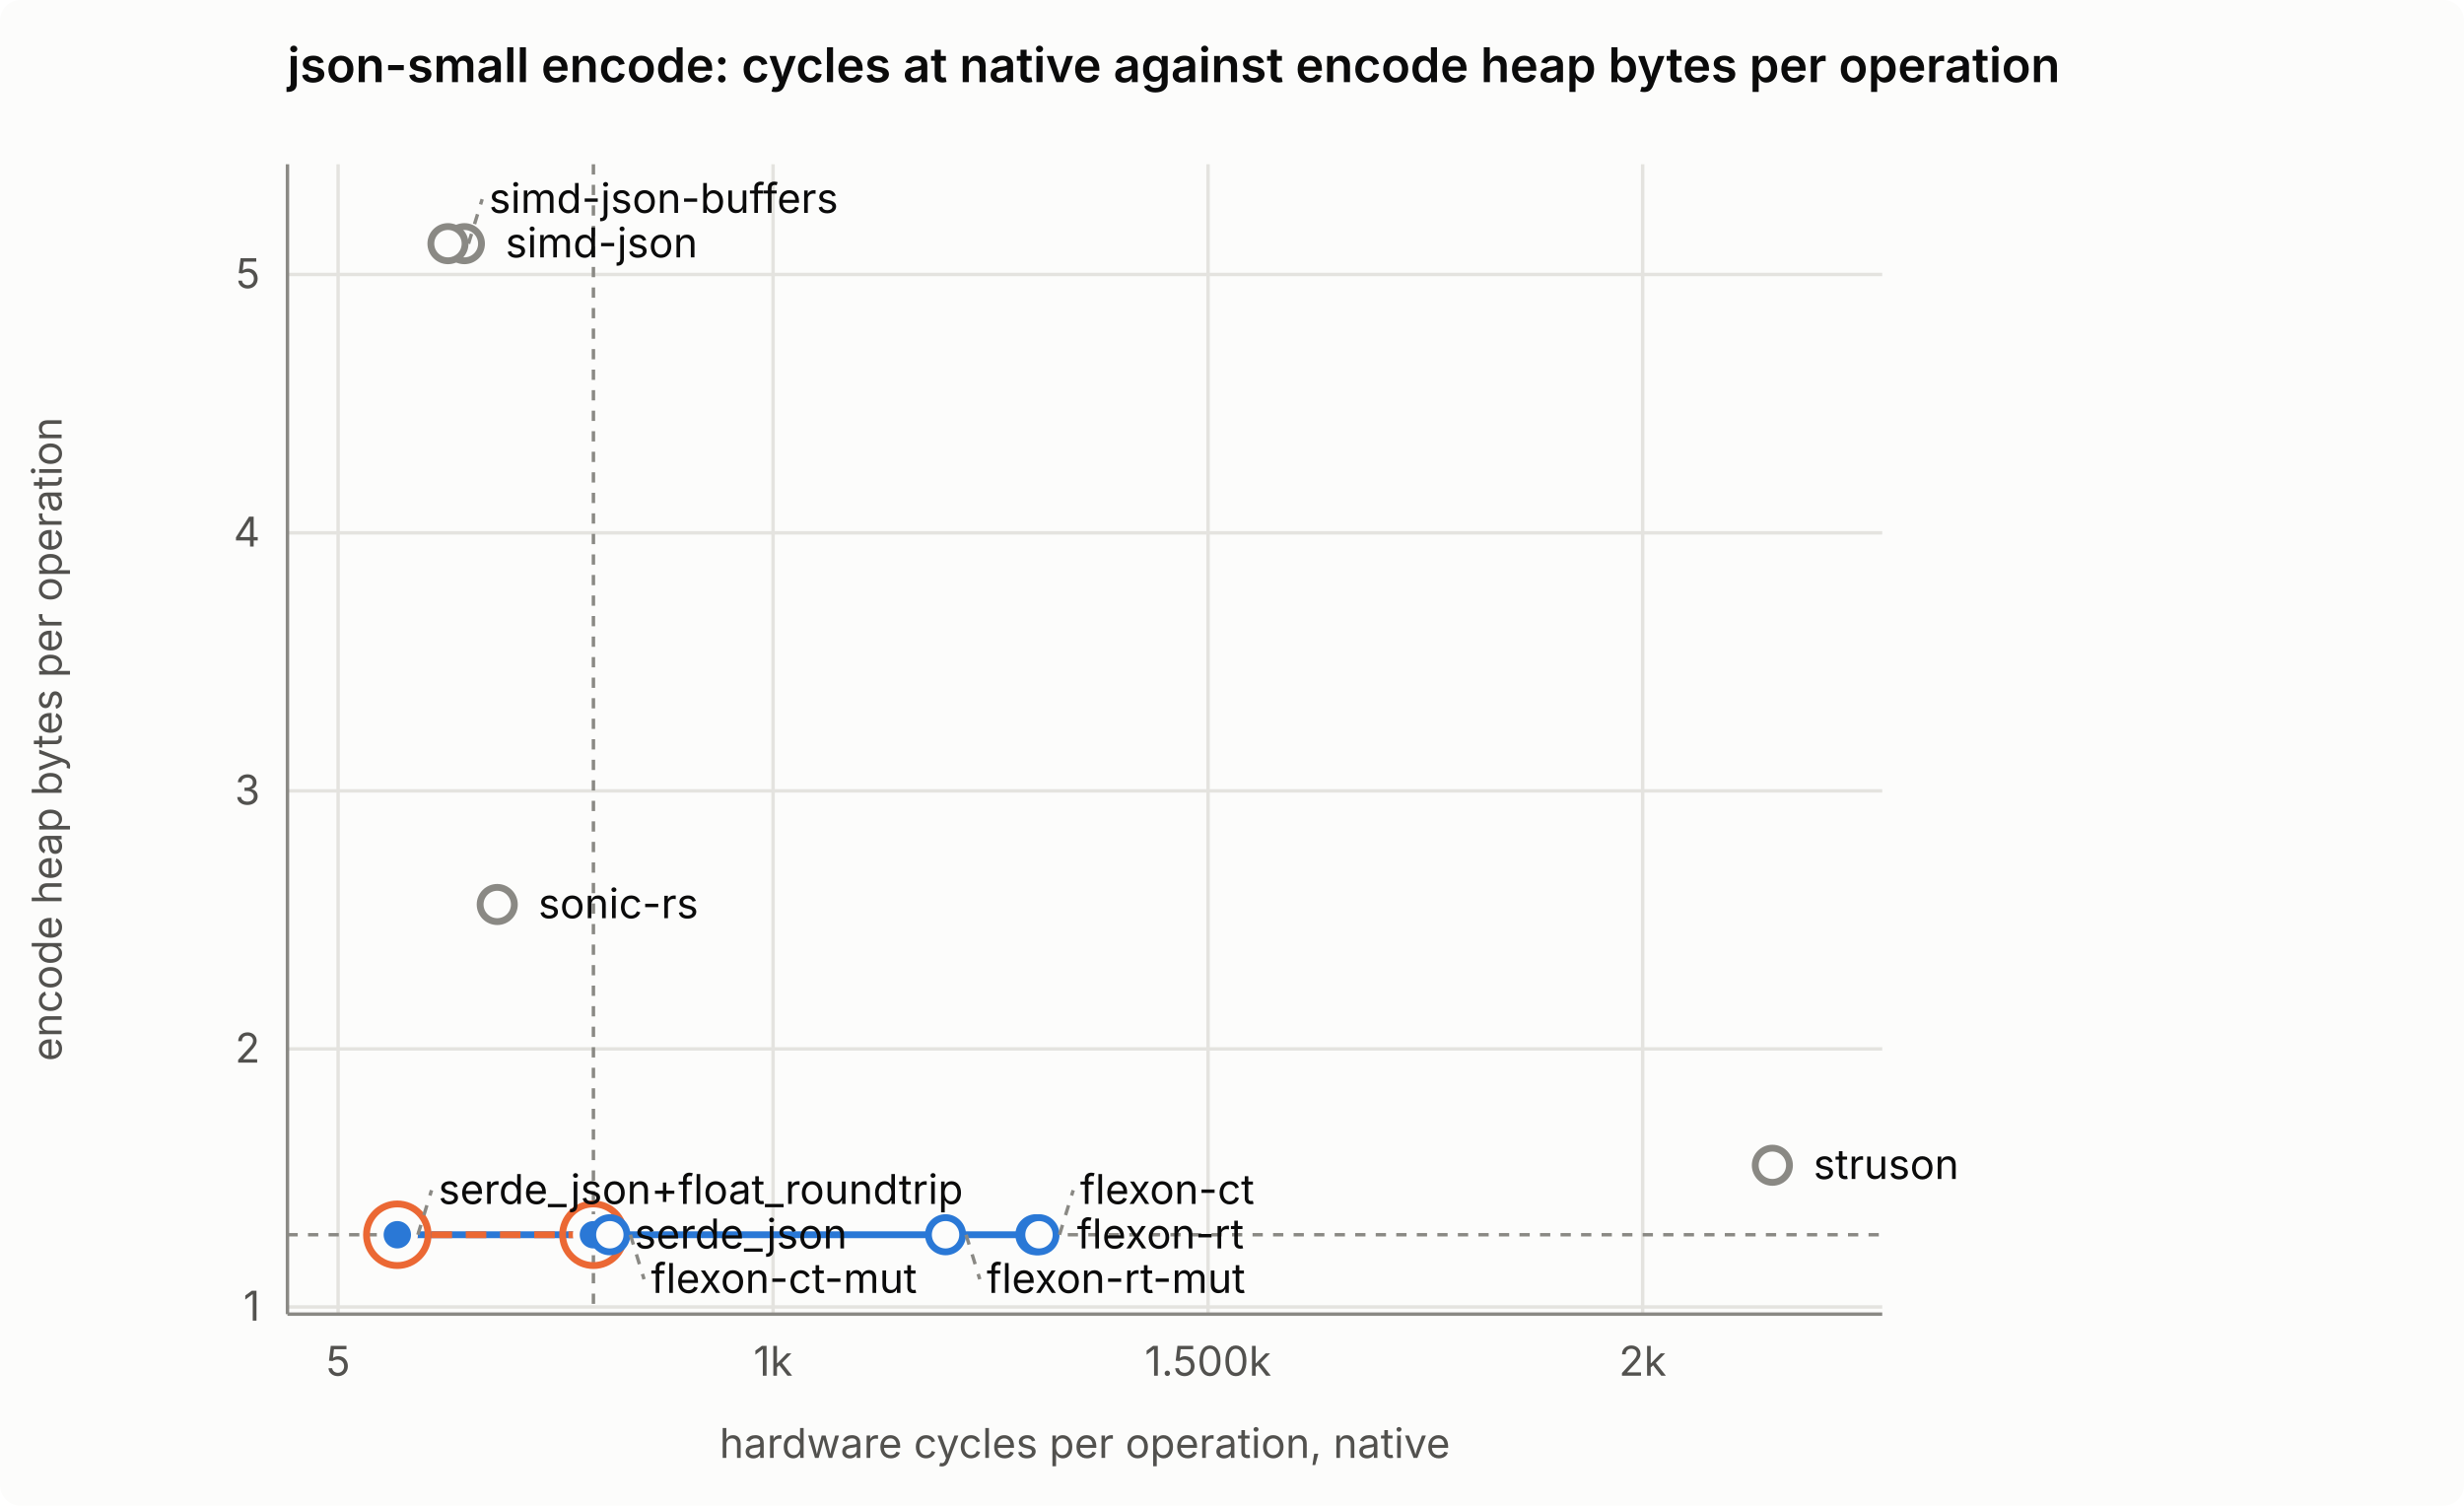
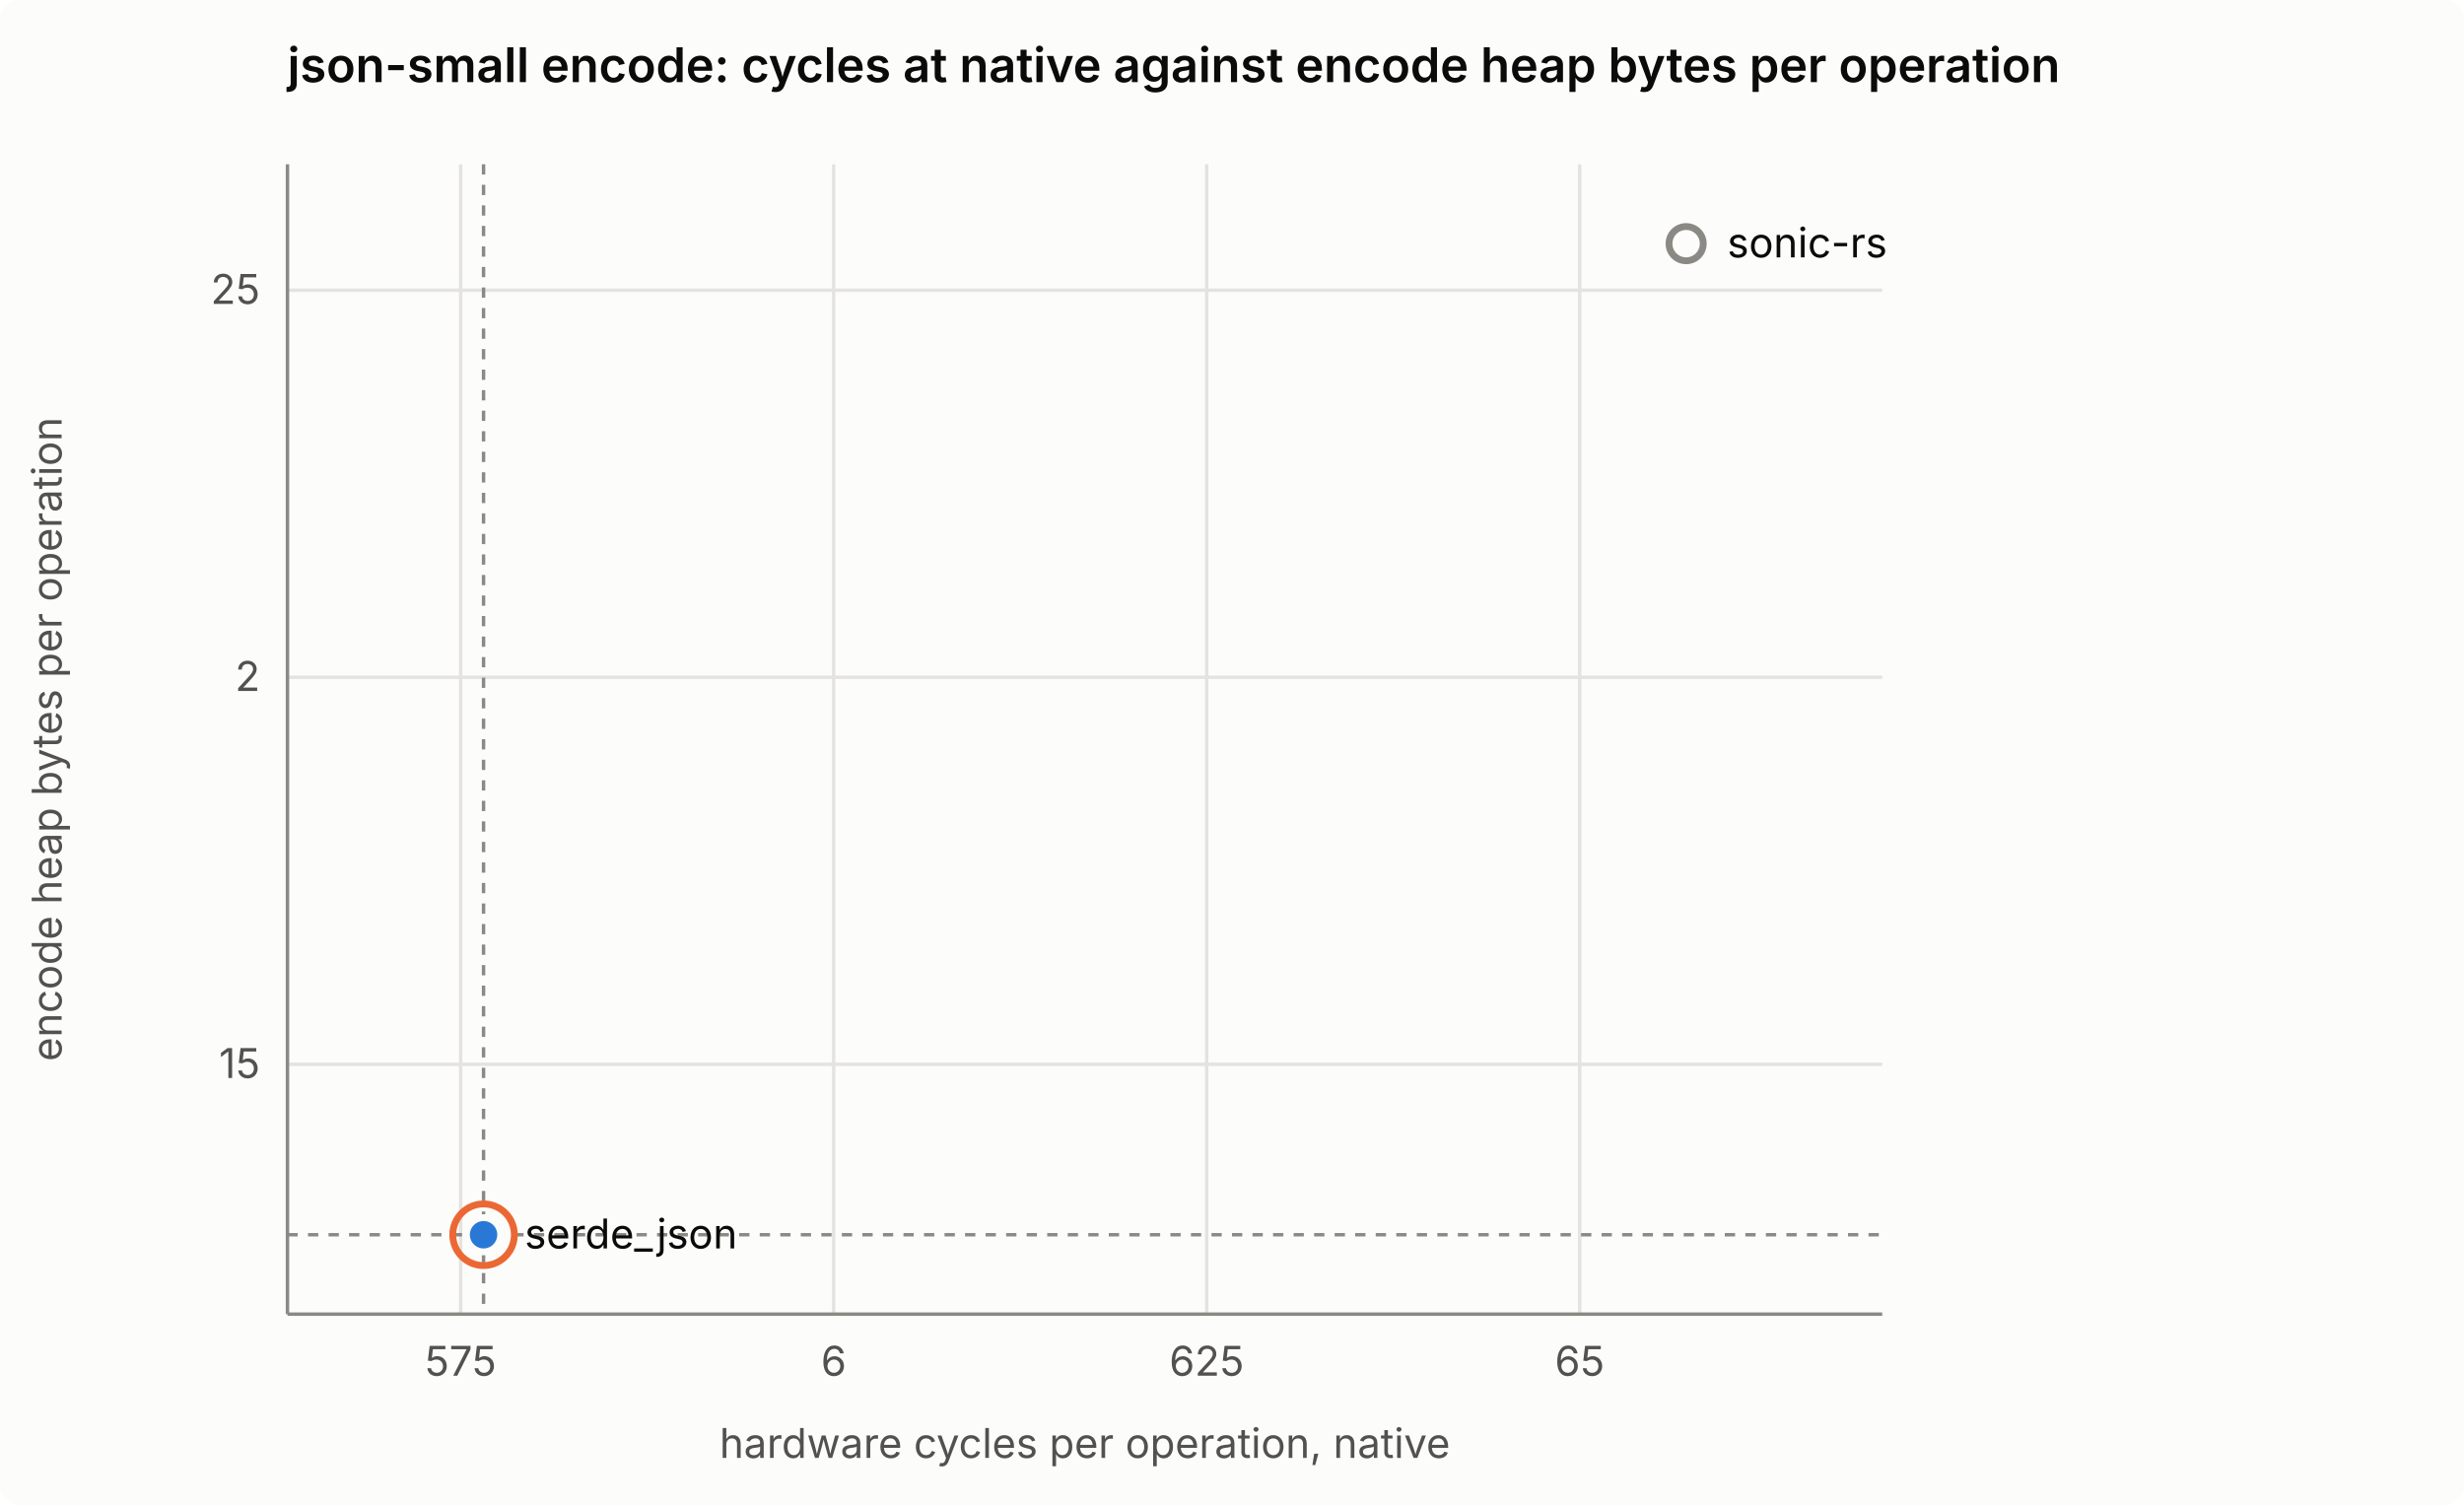
<svg xmlns="http://www.w3.org/2000/svg" viewBox="0 0 720 440" width="720" height="440" role="img" aria-label="json-small encode: cycles at native against encode heap bytes per operation">
  <style>
.bg{fill:#fcfcfb}.ink{fill:#0b0b0b}.ink2{fill:#52514e}.grid{stroke:#e4e3df;stroke-width:1}
.axis{stroke:#8a8984;stroke-width:1}.ref{stroke:#8a8984;stroke-width:1;stroke-dasharray:3 3}
.front{stroke:#2a78d6;stroke-width:2;fill:none}.weighed{stroke:#eb6834;stroke-width:2;fill:none;stroke-dasharray:6 4}
.on{fill:#2a78d6;stroke:#fcfcfb;stroke-width:2}.off{fill:#8a8984;stroke:#fcfcfb;stroke-width:2}
.on.hollow{fill:#fcfcfb;stroke:#2a78d6}.off.hollow{fill:#fcfcfb;stroke:#8a8984}
.ring{fill:none;stroke:#eb6834;stroke-width:2}
text{font-family:system-ui,-apple-system,'Segoe UI',sans-serif;font-size:12px}
.title{font-size:14px;font-weight:600}
@media (prefers-color-scheme:dark){
.bg{fill:#1a1a19}.ink{fill:#f0efec}.ink2{fill:#c3c2b7}.grid{stroke:#2e2e2c}.axis,.ref{stroke:#7a7974}
.front{stroke:#3987e5}.weighed{stroke:#d95926}.on{fill:#3987e5;stroke:#1a1a19}.off{fill:#7a7974;stroke:#1a1a19}
.on.hollow{fill:#1a1a19;stroke:#3987e5}.off.hollow{fill:#1a1a19;stroke:#7a7974}.ring{stroke:#d95926}}
</style>
  <rect class="bg" width="720" height="440" rx="6" />
  <text class="ink title" x="84" y="24">json-small encode: cycles at native against encode heap bytes per operation</text>
-   <line class="grid" x1="98.8" y1="48" x2="98.8" y2="384.0" />
-   <text class="ink2" x="98.8" y="402.0" text-anchor="middle">5</text>
-   <line class="grid" x1="225.9" y1="48" x2="225.9" y2="384.0" />
-   <text class="ink2" x="225.9" y="402.0" text-anchor="middle">1k</text>
-   <line class="grid" x1="353.0" y1="48" x2="353.0" y2="384.0" />
-   <text class="ink2" x="353.0" y="402.0" text-anchor="middle">1.500k</text>
-   <line class="grid" x1="480.0" y1="48" x2="480.0" y2="384.0" />
-   <text class="ink2" x="480.0" y="402.0" text-anchor="middle">2k</text>
-   <line class="grid" x1="84" y1="381.9" x2="550.0" y2="381.9" />
-   <text class="ink2" x="76.0" y="385.9" text-anchor="end">1</text>
-   <line class="grid" x1="84" y1="306.5" x2="550.0" y2="306.5" />
-   <text class="ink2" x="76.0" y="310.5" text-anchor="end">2</text>
-   <line class="grid" x1="84" y1="231.1" x2="550.0" y2="231.1" />
-   <text class="ink2" x="76.0" y="235.1" text-anchor="end">3</text>
-   <line class="grid" x1="84" y1="155.7" x2="550.0" y2="155.7" />
-   <text class="ink2" x="76.0" y="159.7" text-anchor="end">4</text>
-   <line class="grid" x1="84" y1="80.2" x2="550.0" y2="80.2" />
-   <text class="ink2" x="76.0" y="84.2" text-anchor="end">5</text>
+   <line class="grid" x1="134.6" y1="48" x2="134.6" y2="384.0" />
+   <text class="ink2" x="134.6" y="402.0" text-anchor="middle">575</text>
+   <line class="grid" x1="243.6" y1="48" x2="243.6" y2="384.0" />
+   <text class="ink2" x="243.6" y="402.0" text-anchor="middle">6</text>
+   <line class="grid" x1="352.6" y1="48" x2="352.6" y2="384.0" />
+   <text class="ink2" x="352.6" y="402.0" text-anchor="middle">625</text>
+   <line class="grid" x1="461.6" y1="48" x2="461.6" y2="384.0" />
+   <text class="ink2" x="461.6" y="402.0" text-anchor="middle">65</text>
+   <line class="grid" x1="84" y1="311.0" x2="550.0" y2="311.0" />
+   <text class="ink2" x="76.0" y="315.0" text-anchor="end">15</text>
+   <line class="grid" x1="84" y1="197.9" x2="550.0" y2="197.9" />
+   <text class="ink2" x="76.0" y="201.9" text-anchor="end">2</text>
+   <line class="grid" x1="84" y1="84.8" x2="550.0" y2="84.8" />
+   <text class="ink2" x="76.0" y="88.8" text-anchor="end">25</text>
  <line class="axis" x1="84" y1="384.0" x2="550.0" y2="384.0" />
  <line class="axis" x1="84" y1="48" x2="84" y2="384.0" />
  <text class="ink2" x="317.0" y="426.0" text-anchor="middle">hardware cycles per operation, native</text>
  <text class="ink2" transform="translate(18 216.0) rotate(-90)" text-anchor="middle">encode heap bytes per operation</text>
-   <line class="ref" x1="173.4" y1="48" x2="173.4" y2="384.0" />
+   <line class="ref" x1="141.3" y1="48" x2="141.3" y2="384.0" />
  <line class="ref" x1="84" y1="360.8" x2="550.0" y2="360.8" />
-   <path class="front" d="M116.1,360.8 H173.4 V360.8 H178.2 V360.8 H276.3 V360.8 H302.7 V360.8 H303.6 V360.8" />
-   <path class="weighed" d="M116.1,360.8 H173.4 V360.8" />
-   <circle class="off hollow" cx="135.7" cy="71.2" r="5" />
-   <text class="ink" x="147.7" y="75.2">simd-json</text>
-   <circle class="off hollow" cx="130.9" cy="71.2" r="5" />
-   <line class="ref" x1="136.9" y1="71.2" x2="140.9" y2="58.2" />
-   <text class="ink" x="142.9" y="62.2">simd-json-buffers</text>
-   <circle class="off hollow" cx="145.3" cy="264.3" r="5" />
-   <text class="ink" x="157.3" y="268.3">sonic-rs</text>
-   <circle class="off hollow" cx="517.9" cy="340.5" r="5" />
-   <text class="ink" x="529.9" y="344.5">struson</text>
-   <circle class="on" cx="173.4" cy="360.8" r="5" />
-   <circle class="ring" cx="173.4" cy="360.8" r="9" />
-   <text class="ink" x="185.4" y="364.8">serde_json</text>
-   <circle class="on" cx="116.1" cy="360.8" r="5" />
-   <circle class="ring" cx="116.1" cy="360.8" r="9" />
-   <line class="ref" x1="122.1" y1="360.8" x2="126.1" y2="347.8" />
-   <text class="ink" x="128.1" y="351.8">serde_json+float_roundtrip</text>
-   <circle class="on hollow" cx="302.7" cy="360.8" r="5" />
-   <text class="ink" x="314.7" y="364.8">flexon-rt</text>
-   <circle class="on hollow" cx="276.3" cy="360.8" r="5" />
-   <line class="ref" x1="282.3" y1="360.8" x2="286.3" y2="373.8" />
-   <text class="ink" x="288.3" y="377.8">flexon-rt-mut</text>
-   <circle class="on hollow" cx="303.6" cy="360.8" r="5" />
-   <line class="ref" x1="309.6" y1="360.8" x2="313.6" y2="347.8" />
-   <text class="ink" x="315.6" y="351.8">flexon-ct</text>
-   <circle class="on hollow" cx="178.2" cy="360.8" r="5" />
-   <line class="ref" x1="184.2" y1="360.8" x2="188.2" y2="373.8" />
-   <text class="ink" x="190.2" y="377.8">flexon-ct-mut</text>
+   <circle class="off hollow" cx="492.7" cy="71.2" r="5" />
+   <text class="ink" x="504.7" y="75.2">sonic-rs</text>
+   <circle class="on" cx="141.3" cy="360.8" r="5" />
+   <circle class="ring" cx="141.3" cy="360.8" r="9" />
+   <text class="ink" x="153.3" y="364.8">serde_json</text>
</svg>
